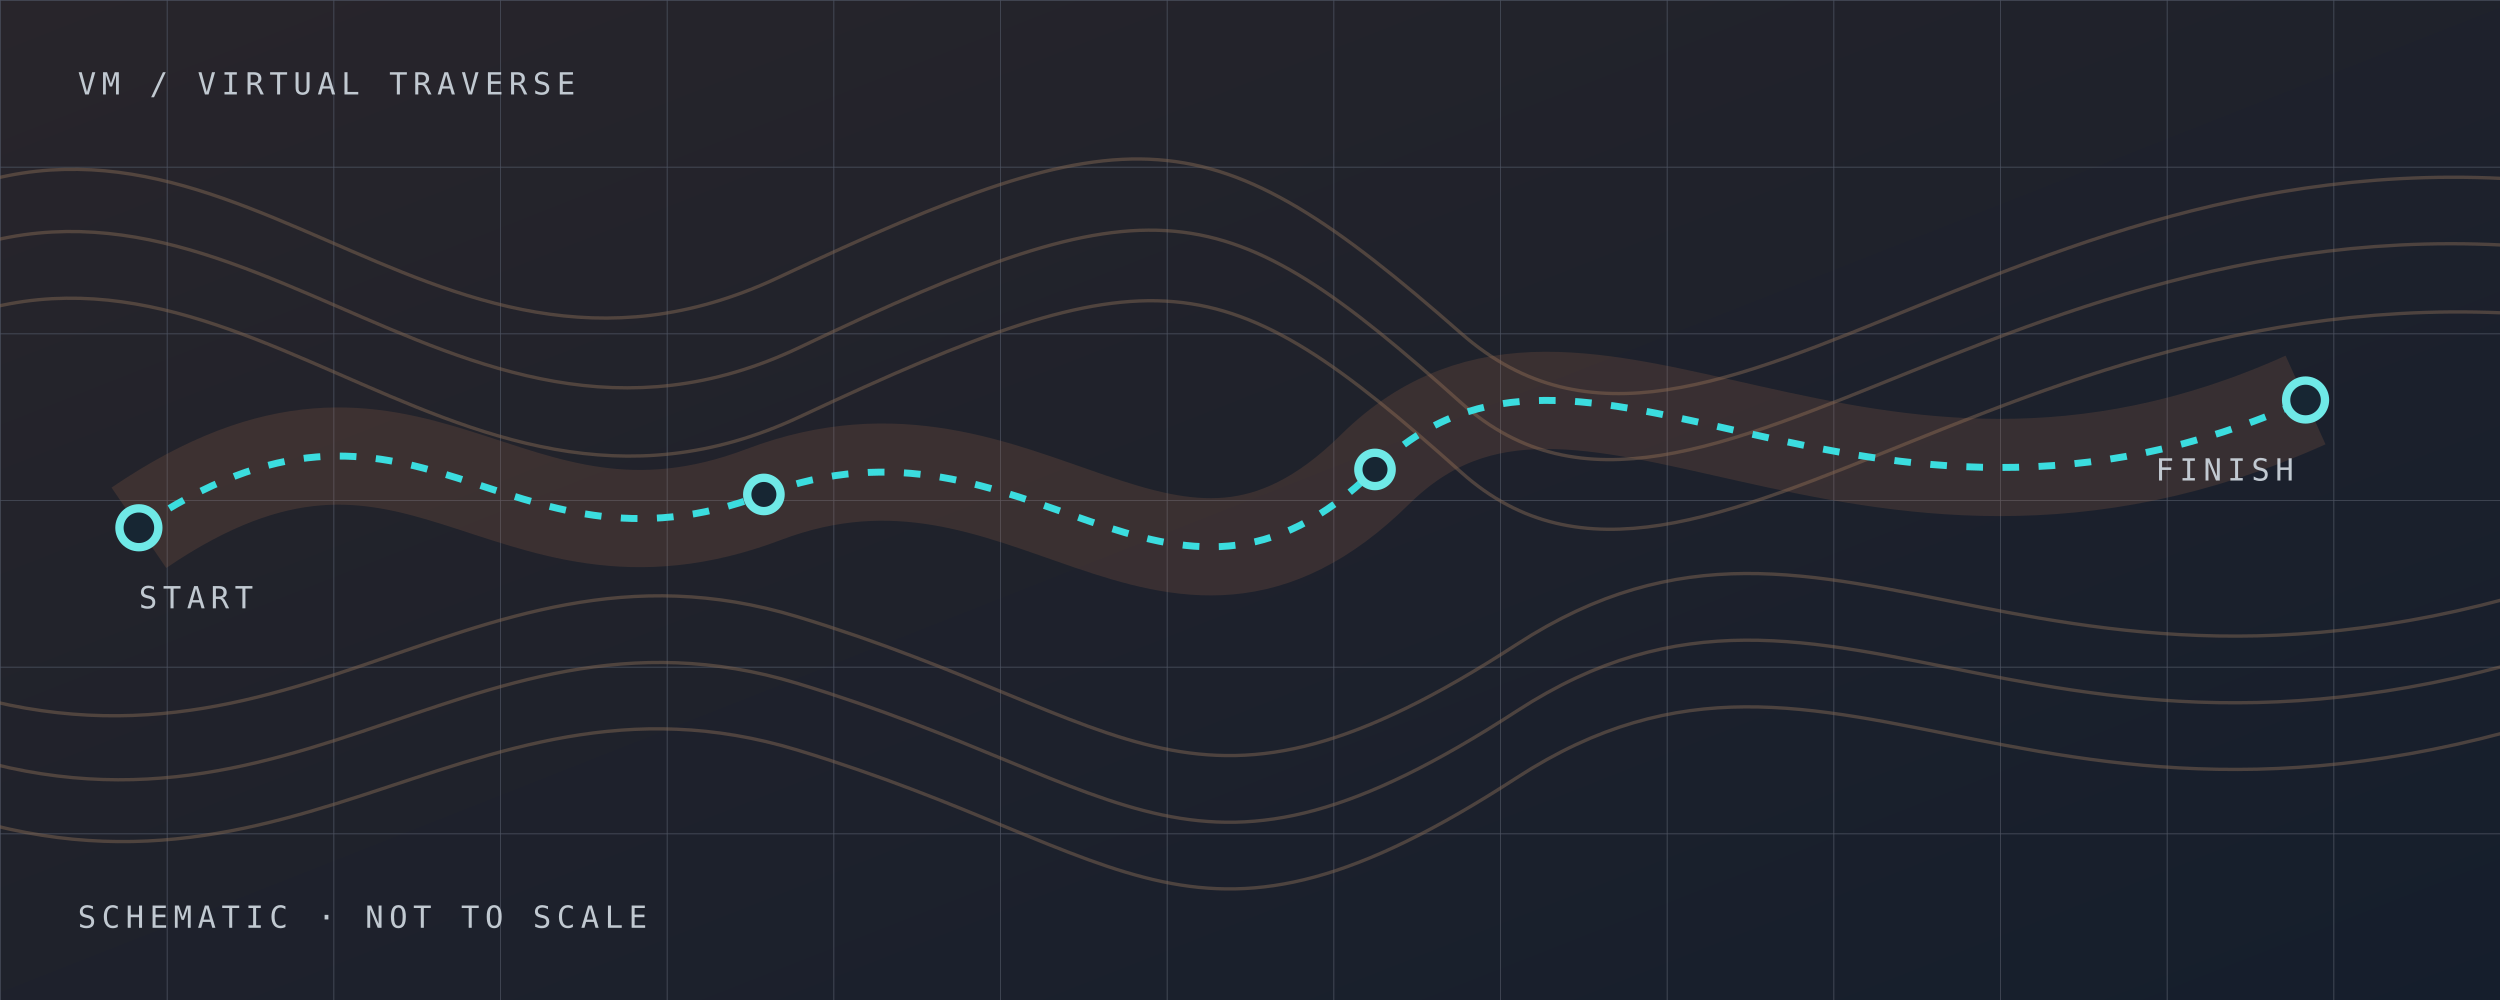
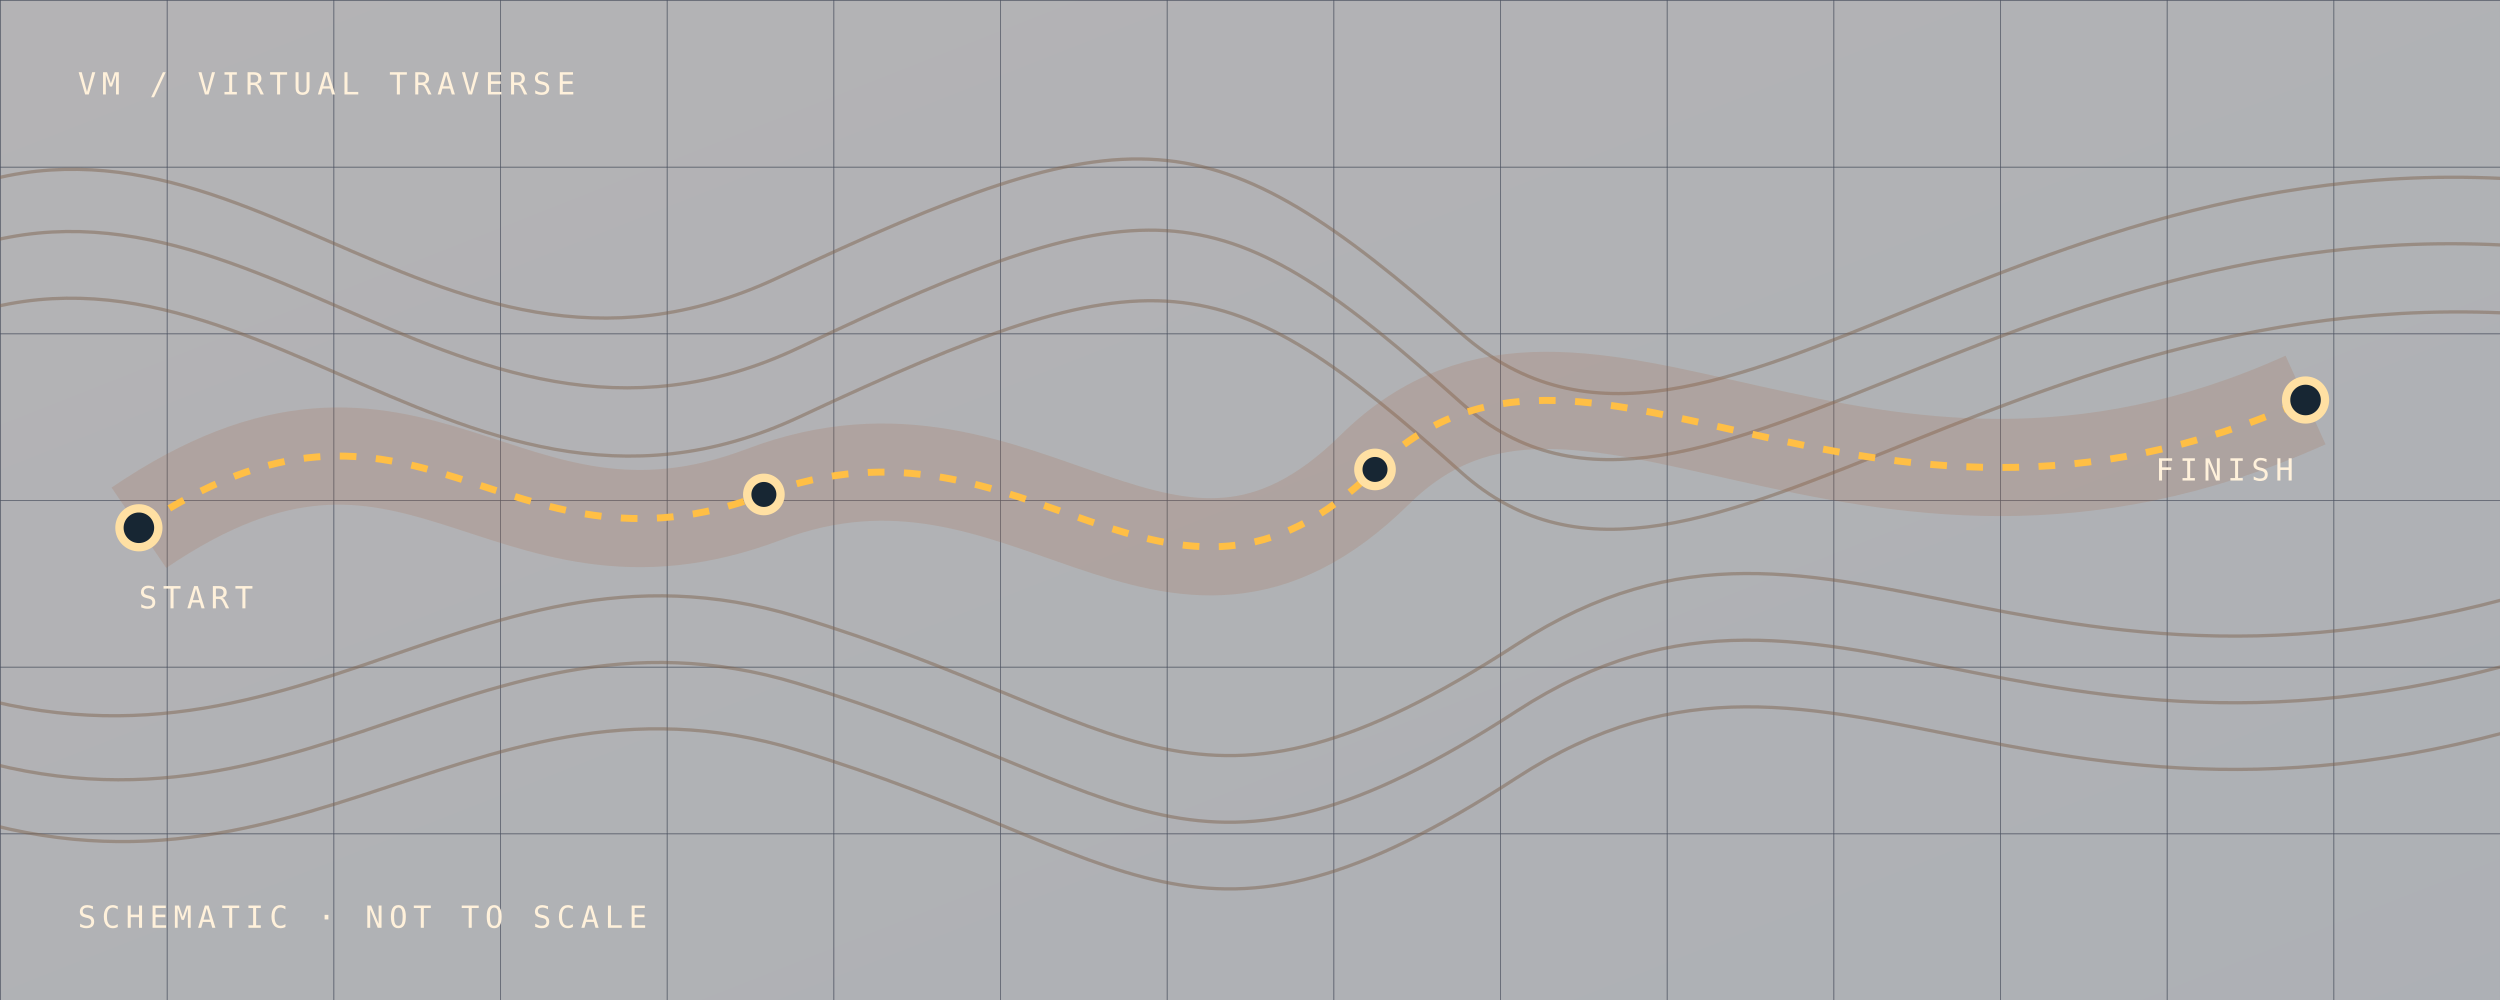
<svg xmlns="http://www.w3.org/2000/svg" viewBox="0 0 900 360" fill="none">
  <defs>
    <linearGradient id="ground" x2="1" y2="1">
      <stop stop-color="#28252b" />
      <stop offset="1" stop-color="#151e2c" />
    </linearGradient>
    <pattern id="grid" width="60" height="60" patternUnits="userSpaceOnUse">
      <path d="M60 0H0v60" stroke="#4c5260" stroke-width=".5" />
    </pattern>
  </defs>
-   <path fill="url(#ground)" d="M0 0h900v360H0z" />
+   <path fill="url(#ground)" opacity=".35" d="M0 0h900v360H0z" />
  <path fill="url(#grid)" d="M0 0h900v360H0z" />
  <g stroke="#806652" stroke-width="1.2" opacity=".5">
    <path d="M-40 80C80 10 152 160 280 100S435 40 526 120 733 30 950 70" />
    <path d="M-40 102C80 32 160 186 288 125S440 68 526 145 733 54 950 94" />
    <path d="M-40 126C80 56 160 210 288 150S440 93 526 170 733 80 950 118" />
    <path d="M-40 240C100 300 165 185 287 222S429 308 546 232 735 282 950 200" />
    <path d="M-40 262C100 324 165 209 287 246S429 332 546 256 735 306 950 224" />
    <path d="M-40 284C100 346 165 233 287 270S429 356 546 280 735 330 950 248" />
  </g>
  <path d="M50 190c100-68 130 24 225-12s145 65 220-9 173 48 335-25" stroke="#a56a49" stroke-width="35" opacity=".2" />
-   <path d="M50 190c100-68 130 24 225-12s145 65 220-9 173 48 335-25" stroke="#3bdddf" stroke-width="2.5" stroke-dasharray="6 7" />
-   <g fill="#172633" stroke="#6fe9e7" stroke-width="3">
+   <path d="M50 190c100-68 130 24 225-12s145 65 220-9 173 48 335-25" stroke="#ffbf45" stroke-width="2.5" stroke-dasharray="6 7" />
+   <g fill="#172633" stroke="#ffe0a3" stroke-width="3">
    <circle cx="50" cy="190" r="7" />
    <circle cx="275" cy="178" r="6" />
    <circle cx="495" cy="169" r="6" />
    <circle cx="830" cy="144" r="7" />
  </g>
-   <g fill="#c1c9d1" font-family="monospace" font-size="11" letter-spacing="2">
+   <g fill="#fff1db" font-family="monospace" font-size="11" letter-spacing="2">
    <text x="28" y="34">VM / VIRTUAL TRAVERSE</text>
    <text x="28" y="334">SCHEMATIC · NOT TO SCALE</text>
    <text x="50" y="219">START</text>
    <text x="776" y="173">FINISH</text>
  </g>
</svg>
